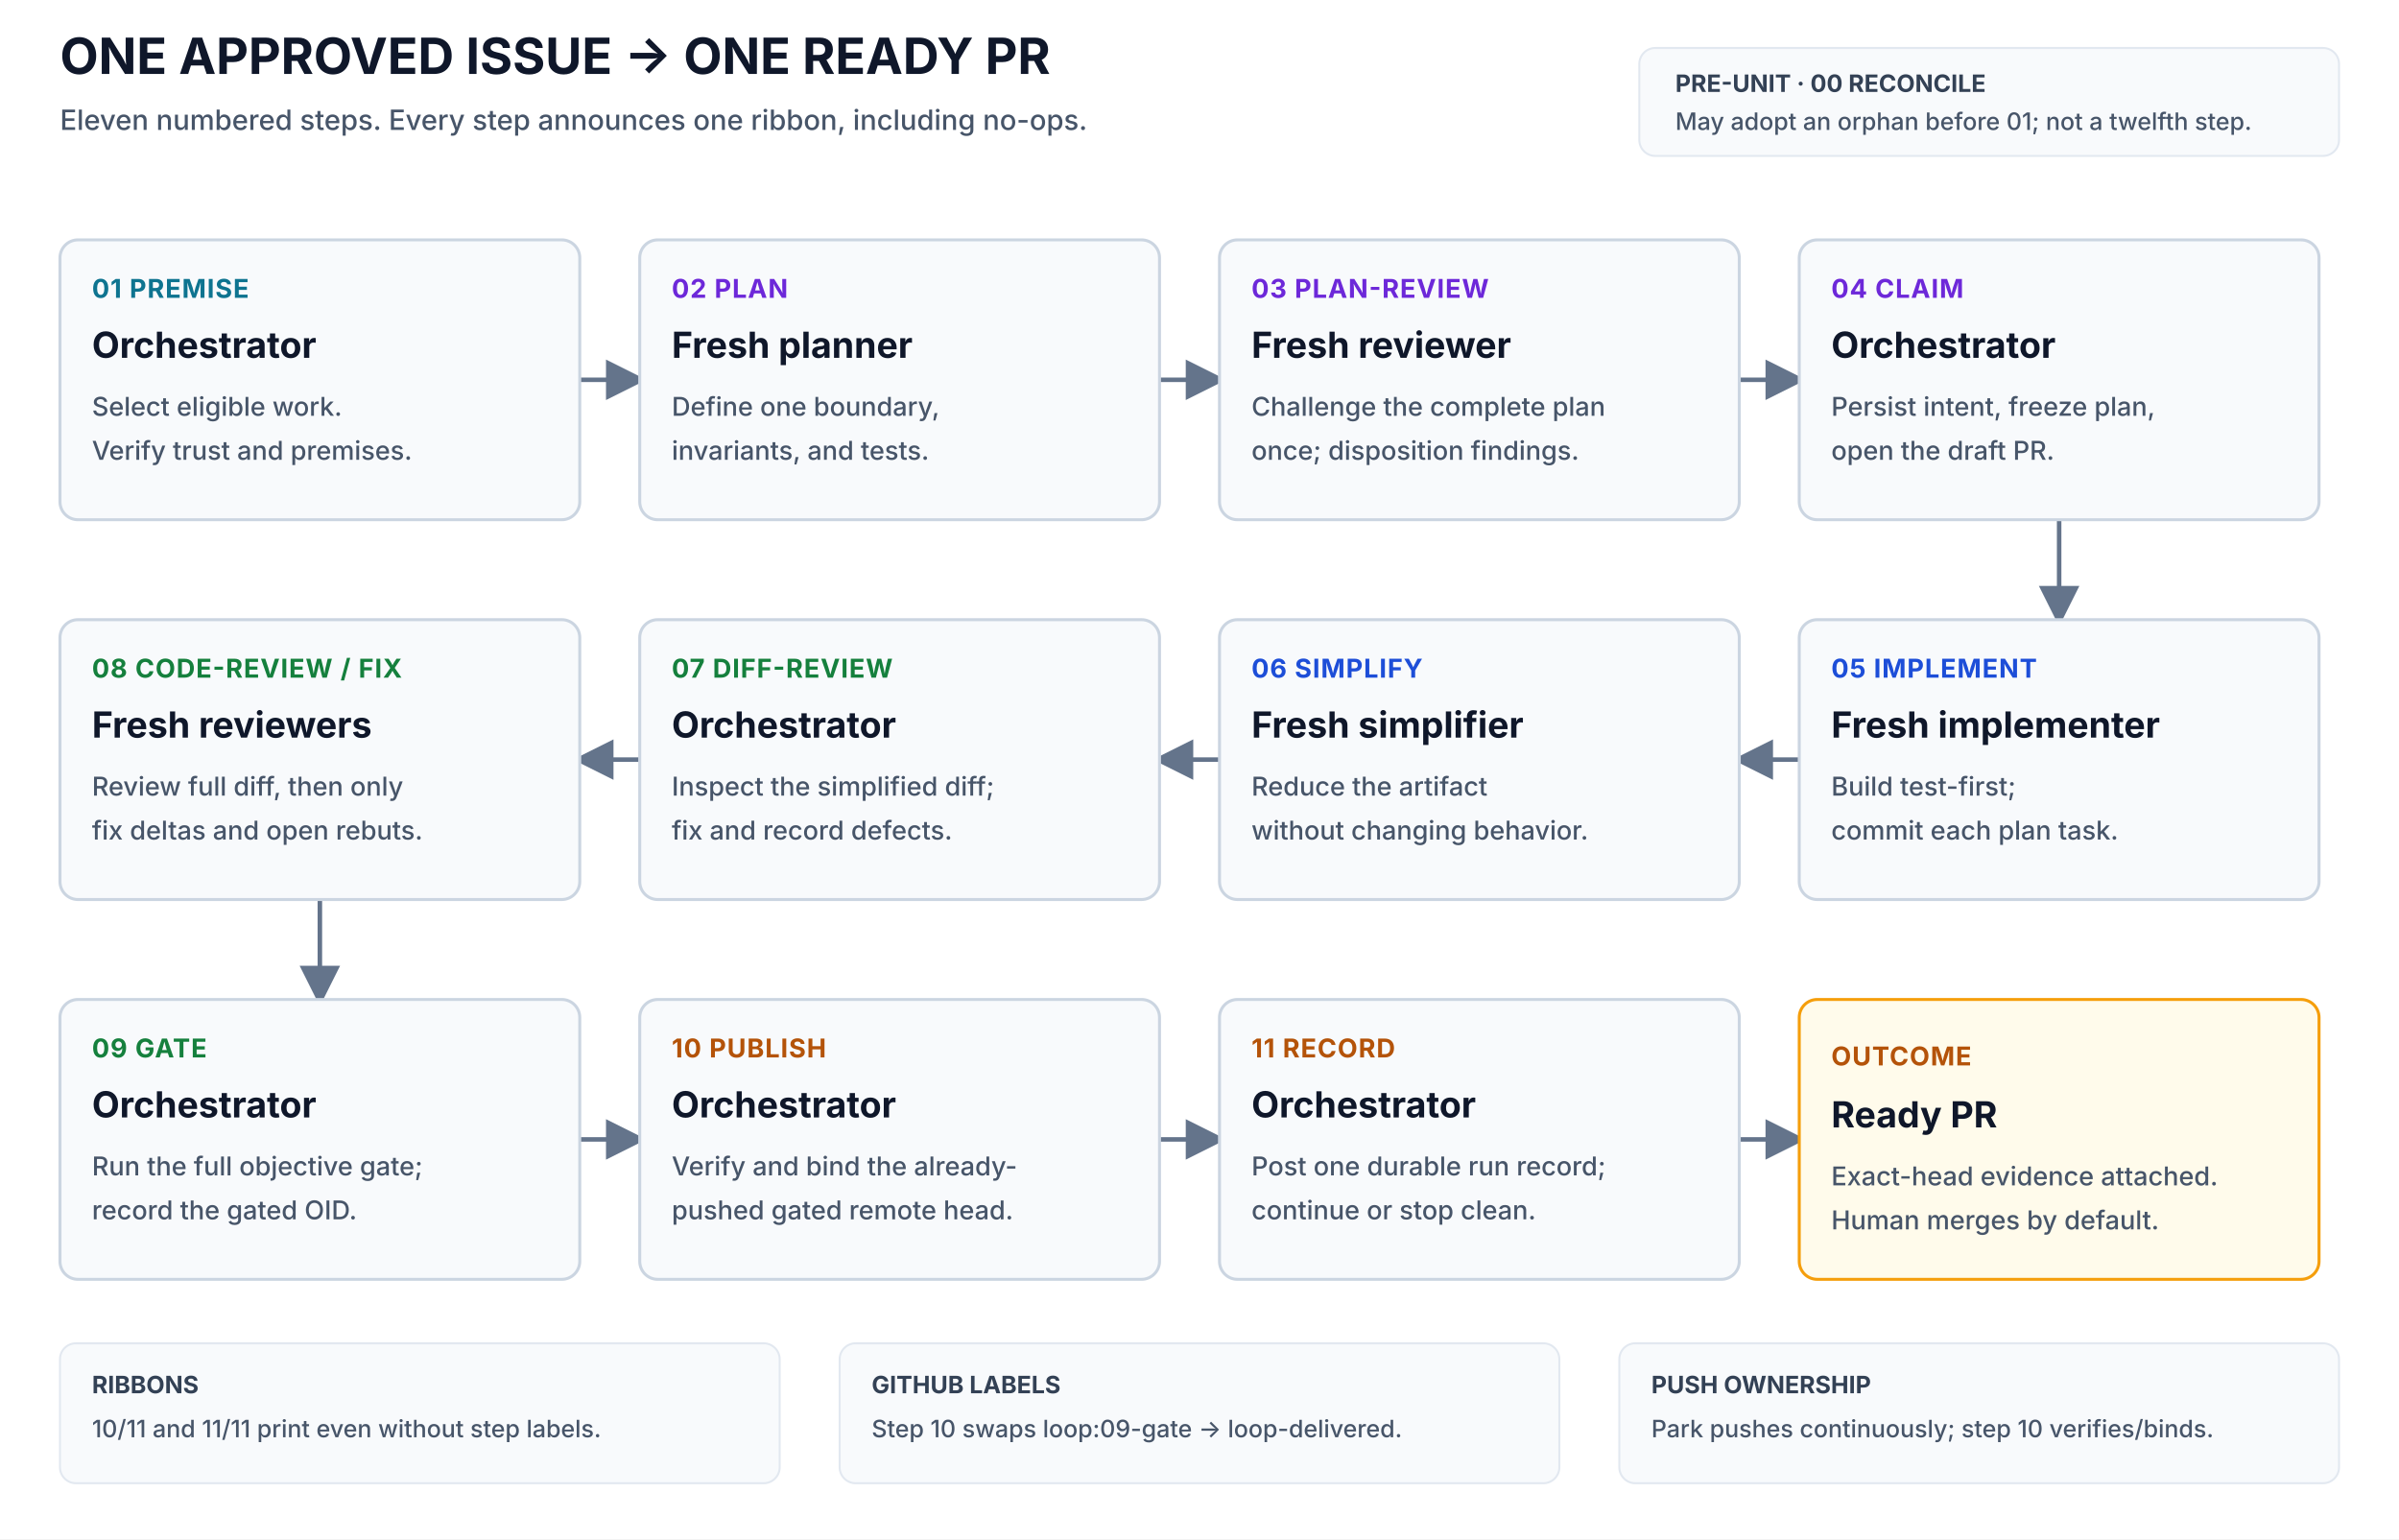
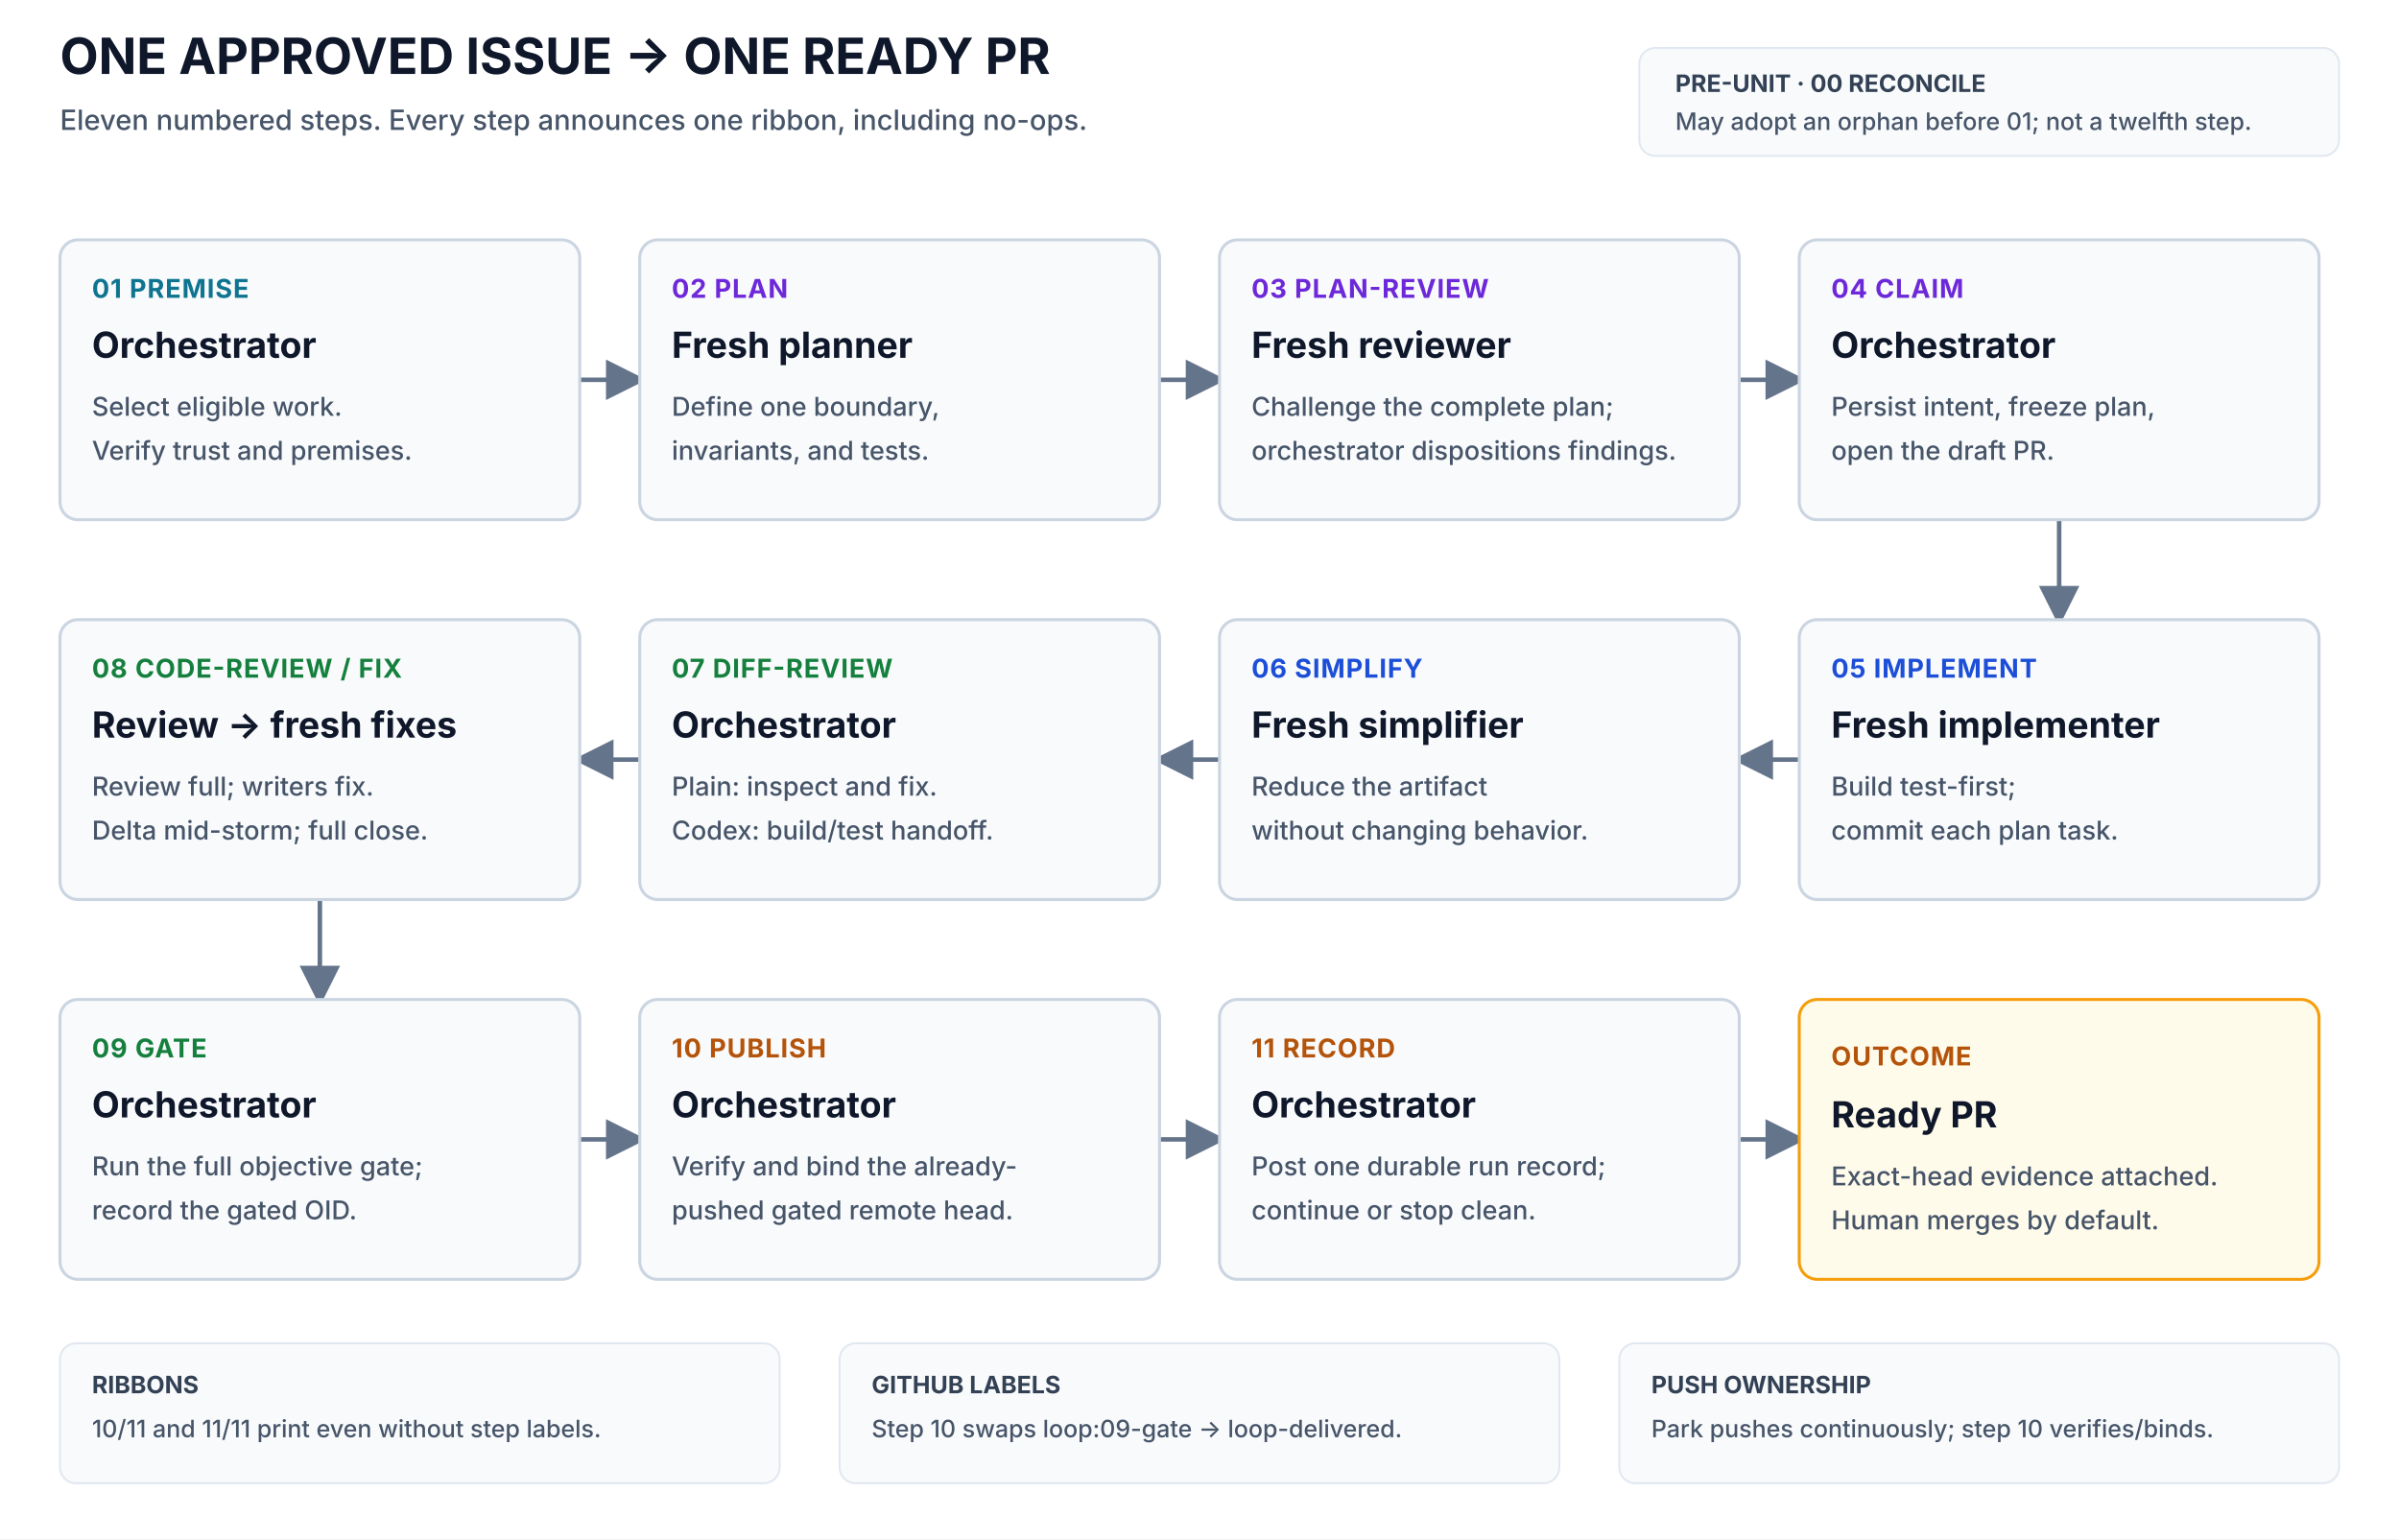
- <svg xmlns="http://www.w3.org/2000/svg" width="1200" height="770" viewBox="0 0 1200 770" role="img" aria-labelledby="title desc">
+ <svg xmlns="http://www.w3.org/2000/svg" width="1200" height="770" viewBox="0 0 1200 770" role="img" aria-labelledby="title desc" style="max-width:100%;height:auto">
  <defs>
    <marker id="arrow" markerWidth="9" markerHeight="9" refX="7.5" refY="4.5" orient="auto" markerUnits="strokeWidth">
      <path d="M0 0L9 4.5L0 9Z" fill="#64748b" />
    </marker>
    <style>
+       svg { container-type: inline-size; }
      .bg { fill: #ffffff; }
      .card { fill: #f8fafc; stroke: #cbd5e1; stroke-width: 1.5; }
      .outcome { fill: #fffbeb; stroke: #f59e0b; stroke-width: 1.5; }
      .note-card { fill: #f8fafc; stroke: #e2e8f0; stroke-width: 1; }
      .heading { fill: #0f172a; font: 750 25px Inter, ui-sans-serif, system-ui, sans-serif; }
      .subtitle { fill: #475569; font: 450 14px Inter, ui-sans-serif, system-ui, sans-serif; }
      .step { font: 750 13px Inter, ui-sans-serif, system-ui, sans-serif; letter-spacing: 0.45px; }
      .card-title { fill: #0f172a; font: 700 18px Inter, ui-sans-serif, system-ui, sans-serif; }
      .copy { fill: #475569; font: 450 13px Inter, ui-sans-serif, system-ui, sans-serif; }
      .note-title { fill: #334155; font: 700 12px Inter, ui-sans-serif, system-ui, sans-serif; }
      .note { fill: #475569; font: 450 12px Inter, ui-sans-serif, system-ui, sans-serif; }
      .flow { fill: none; stroke: #64748b; stroke-width: 2.25; marker-end: url(#arrow); }
+       .mobile-flow, .mobile-note { display: none; }
      @media (prefers-color-scheme: dark) {
        .bg { fill: #0d1117; }
        .card, .note-card { fill: #161b22; stroke: #30363d; }
        .outcome { fill: #272115; stroke: #d29922; }
        .heading, .card-title, .step { fill: #f0f6fc; }
        .subtitle, .copy, .note { fill: #b1bac4; }
        .note-title { fill: #d0d7de; }
      }
+       @container (max-width: 600px) {
+         .desktop-flow, .desktop-note, .copy { display: none; }
+         .mobile-flow, .mobile-note { display: inline; }
+         .heading { font-size: 42px; }
+         .subtitle { font-size: 30px; }
+         .step { font-size: 38px; letter-spacing: 0.2px; }
+         .card-title { font-size: 42px; transform: translateY(14px); }
+         .card, .outcome { width: 540px; height: 100px; }
+         #step-01 { transform: translate(30px, 80px); }
+         #step-02 { transform: translate(630px, 80px); }
+         #step-03 { transform: translate(630px, 190px); }
+         #step-04 { transform: translate(30px, 190px); }
+         #step-05 { transform: translate(30px, 300px); }
+         #step-06 { transform: translate(630px, 300px); }
+         #step-07 { transform: translate(630px, 410px); }
+         #step-08 { transform: translate(30px, 410px); }
+         #step-09 { transform: translate(30px, 520px); }
+         #step-10 { transform: translate(630px, 520px); }
+         #step-11 { transform: translate(630px, 630px); }
+         #outcome { transform: translate(30px, 630px); }
+       }
    </style>
  </defs>
  <rect class="bg" width="1200" height="770" />
  <text x="30" y="37" class="heading">ONE APPROVED ISSUE → ONE READY PR</text>
-   <text x="30" y="65" class="subtitle">Eleven numbered steps. Every step announces one ribbon, including no-ops.</text>
-   <rect x="820" y="24" width="350" height="54" rx="8" class="note-card" />
-   <text x="838" y="46" class="note-title">PRE-UNIT · 00 RECONCILE</text>
-   <text x="838" y="65" class="note">May adopt an orphan before 01; not a twelfth step.</text>
-   <path class="flow" d="M290 190H320" />
-   <path class="flow" d="M580 190H610" />
-   <path class="flow" d="M870 190H900" />
-   <path class="flow" d="M1030 260V310" />
-   <path class="flow" d="M900 380H870" />
-   <path class="flow" d="M610 380H580" />
-   <path class="flow" d="M320 380H290" />
-   <path class="flow" d="M160 450V500" />
-   <path class="flow" d="M290 570H320" />
-   <path class="flow" d="M580 570H610" />
-   <path class="flow" d="M870 570H900" />
-   <g transform="translate(30 120)">
+   <g class="desktop-note">
+     <text x="30" y="65" class="subtitle">Eleven numbered steps. Every step announces one ribbon, including no-ops.</text>
+     <g>
+       <rect x="820" y="24" width="350" height="54" rx="8" class="note-card" />
+       <text x="838" y="46" class="note-title">PRE-UNIT · 00 RECONCILE</text>
+       <text x="838" y="65" class="note">May adopt an orphan before 01; not a twelfth step.</text>
+     </g>
+   </g>
+   <text x="30" y="68" class="subtitle mobile-note">00 RECONCILE is pre-unit · 11 ribboned steps follow</text>
+   <g class="desktop-flow">
+     <path class="flow" d="M290 190H320" />
+     <path class="flow" d="M580 190H610" />
+     <path class="flow" d="M870 190H900" />
+     <path class="flow" d="M1030 260V310" />
+     <path class="flow" d="M900 380H870" />
+     <path class="flow" d="M610 380H580" />
+     <path class="flow" d="M320 380H290" />
+     <path class="flow" d="M160 450V500" />
+     <path class="flow" d="M290 570H320" />
+     <path class="flow" d="M580 570H610" />
+     <path class="flow" d="M870 570H900" />
+   </g>
+   <g class="mobile-flow">
+     <path class="flow" d="M570 130H630" />
+     <path class="flow" d="M900 180V190" />
+     <path class="flow" d="M630 240H570" />
+     <path class="flow" d="M300 290V300" />
+     <path class="flow" d="M570 350H630" />
+     <path class="flow" d="M900 400V410" />
+     <path class="flow" d="M630 460H570" />
+     <path class="flow" d="M300 510V520" />
+     <path class="flow" d="M570 570H630" />
+     <path class="flow" d="M900 620V630" />
+     <path class="flow" d="M630 680H570" />
+   </g>
+   <g id="step-01" transform="translate(30 120)">
    <rect class="card" width="260" height="140" rx="9" />
    <text x="16" y="29" class="step" fill="#0e7490">01 PREMISE</text>
    <text x="16" y="59" class="card-title">Orchestrator</text>
    <text x="16" y="88" class="copy">Select eligible work.</text>
    <text x="16" y="110" class="copy">Verify trust and premises.</text>
  </g>
-   <g transform="translate(320 120)">
+   <g id="step-02" transform="translate(320 120)">
    <rect class="card" width="260" height="140" rx="9" />
    <text x="16" y="29" class="step" fill="#6d28d9">02 PLAN</text>
    <text x="16" y="59" class="card-title">Fresh planner</text>
    <text x="16" y="88" class="copy">Define one boundary,</text>
    <text x="16" y="110" class="copy">invariants, and tests.</text>
  </g>
-   <g transform="translate(610 120)">
+   <g id="step-03" transform="translate(610 120)">
    <rect class="card" width="260" height="140" rx="9" />
    <text x="16" y="29" class="step" fill="#6d28d9">03 PLAN-REVIEW</text>
    <text x="16" y="59" class="card-title">Fresh reviewer</text>
-     <text x="16" y="88" class="copy">Challenge the complete plan</text>
-     <text x="16" y="110" class="copy">once; disposition findings.</text>
+     <text x="16" y="88" class="copy">Challenge the complete plan;</text>
+     <text x="16" y="110" class="copy">orchestrator dispositions findings.</text>
  </g>
-   <g transform="translate(900 120)">
+   <g id="step-04" transform="translate(900 120)">
    <rect class="card" width="260" height="140" rx="9" />
    <text x="16" y="29" class="step" fill="#6d28d9">04 CLAIM</text>
    <text x="16" y="59" class="card-title">Orchestrator</text>
    <text x="16" y="88" class="copy">Persist intent, freeze plan,</text>
    <text x="16" y="110" class="copy">open the draft PR.</text>
  </g>
-   <g transform="translate(900 310)">
+   <g id="step-05" transform="translate(900 310)">
    <rect class="card" width="260" height="140" rx="9" />
    <text x="16" y="29" class="step" fill="#1d4ed8">05 IMPLEMENT</text>
    <text x="16" y="59" class="card-title">Fresh implementer</text>
    <text x="16" y="88" class="copy">Build test-first;</text>
    <text x="16" y="110" class="copy">commit each plan task.</text>
  </g>
-   <g transform="translate(610 310)">
+   <g id="step-06" transform="translate(610 310)">
    <rect class="card" width="260" height="140" rx="9" />
    <text x="16" y="29" class="step" fill="#1d4ed8">06 SIMPLIFY</text>
    <text x="16" y="59" class="card-title">Fresh simplifier</text>
    <text x="16" y="88" class="copy">Reduce the artifact</text>
    <text x="16" y="110" class="copy">without changing behavior.</text>
  </g>
-   <g transform="translate(320 310)">
+   <g id="step-07" transform="translate(320 310)">
    <rect class="card" width="260" height="140" rx="9" />
    <text x="16" y="29" class="step" fill="#15803d">07 DIFF-REVIEW</text>
    <text x="16" y="59" class="card-title">Orchestrator</text>
-     <text x="16" y="88" class="copy">Inspect the simplified diff;</text>
-     <text x="16" y="110" class="copy">fix and record defects.</text>
+     <text x="16" y="88" class="copy">Plain: inspect and fix.</text>
+     <text x="16" y="110" class="copy">Codex: build/test handoff.</text>
  </g>
-   <g transform="translate(30 310)">
+   <g id="step-08" transform="translate(30 310)">
    <rect class="card" width="260" height="140" rx="9" />
    <text x="16" y="29" class="step" fill="#15803d">08 CODE-REVIEW / FIX</text>
-     <text x="16" y="59" class="card-title">Fresh reviewers</text>
-     <text x="16" y="88" class="copy">Review full diff, then only</text>
-     <text x="16" y="110" class="copy">fix deltas and open rebuts.</text>
+     <text x="16" y="59" class="card-title">Review → fresh fixes</text>
+     <text x="16" y="88" class="copy">Review full; writers fix.</text>
+     <text x="16" y="110" class="copy">Delta mid-storm; full close.</text>
  </g>
-   <g transform="translate(30 500)">
+   <g id="step-09" transform="translate(30 500)">
    <rect class="card" width="260" height="140" rx="9" />
    <text x="16" y="29" class="step" fill="#15803d">09 GATE</text>
    <text x="16" y="59" class="card-title">Orchestrator</text>
    <text x="16" y="88" class="copy">Run the full objective gate;</text>
    <text x="16" y="110" class="copy">record the gated OID.</text>
  </g>
-   <g transform="translate(320 500)">
+   <g id="step-10" transform="translate(320 500)">
    <rect class="card" width="260" height="140" rx="9" />
    <text x="16" y="29" class="step" fill="#b45309">10 PUBLISH</text>
    <text x="16" y="59" class="card-title">Orchestrator</text>
    <text x="16" y="88" class="copy">Verify and bind the already-</text>
    <text x="16" y="110" class="copy">pushed gated remote head.</text>
  </g>
-   <g transform="translate(610 500)">
+   <g id="step-11" transform="translate(610 500)">
    <rect class="card" width="260" height="140" rx="9" />
    <text x="16" y="29" class="step" fill="#b45309">11 RECORD</text>
    <text x="16" y="59" class="card-title">Orchestrator</text>
    <text x="16" y="88" class="copy">Post one durable run record;</text>
    <text x="16" y="110" class="copy">continue or stop clean.</text>
  </g>
-   <g transform="translate(900 500)">
+   <g id="outcome" transform="translate(900 500)">
    <rect class="outcome" width="260" height="140" rx="9" />
    <text x="16" y="33" class="step" fill="#b45309">OUTCOME</text>
    <text x="16" y="64" class="card-title">Ready PR</text>
    <text x="16" y="93" class="copy">Exact-head evidence attached.</text>
    <text x="16" y="115" class="copy">Human merges by default.</text>
  </g>
-   <g transform="translate(30 672)">
-     <rect class="note-card" width="360" height="70" rx="8" />
-     <text x="16" y="25" class="note-title">RIBBONS</text>
-     <text x="16" y="47" class="note">10/11 and 11/11 print even without step labels.</text>
-   </g>
-   <g transform="translate(420 672)">
-     <rect class="note-card" width="360" height="70" rx="8" />
-     <text x="16" y="25" class="note-title">GITHUB LABELS</text>
-     <text x="16" y="47" class="note">Step 10 swaps loop:09-gate → loop-delivered.</text>
-   </g>
-   <g transform="translate(810 672)">
-     <rect class="note-card" width="360" height="70" rx="8" />
-     <text x="16" y="25" class="note-title">PUSH OWNERSHIP</text>
-     <text x="16" y="47" class="note">Park pushes continuously; step 10 verifies/binds.</text>
+   <g class="desktop-note">
+     <g transform="translate(30 672)">
+       <rect class="note-card" width="360" height="70" rx="8" />
+       <text x="16" y="25" class="note-title">RIBBONS</text>
+       <text x="16" y="47" class="note">10/11 and 11/11 print even without step labels.</text>
+     </g>
+     <g transform="translate(420 672)">
+       <rect class="note-card" width="360" height="70" rx="8" />
+       <text x="16" y="25" class="note-title">GITHUB LABELS</text>
+       <text x="16" y="47" class="note">Step 10 swaps loop:09-gate → loop-delivered.</text>
+     </g>
+     <g transform="translate(810 672)">
+       <rect class="note-card" width="360" height="70" rx="8" />
+       <text x="16" y="25" class="note-title">PUSH OWNERSHIP</text>
+       <text x="16" y="47" class="note">Park pushes continuously; step 10 verifies/binds.</text>
+     </g>
  </g>
</svg>
